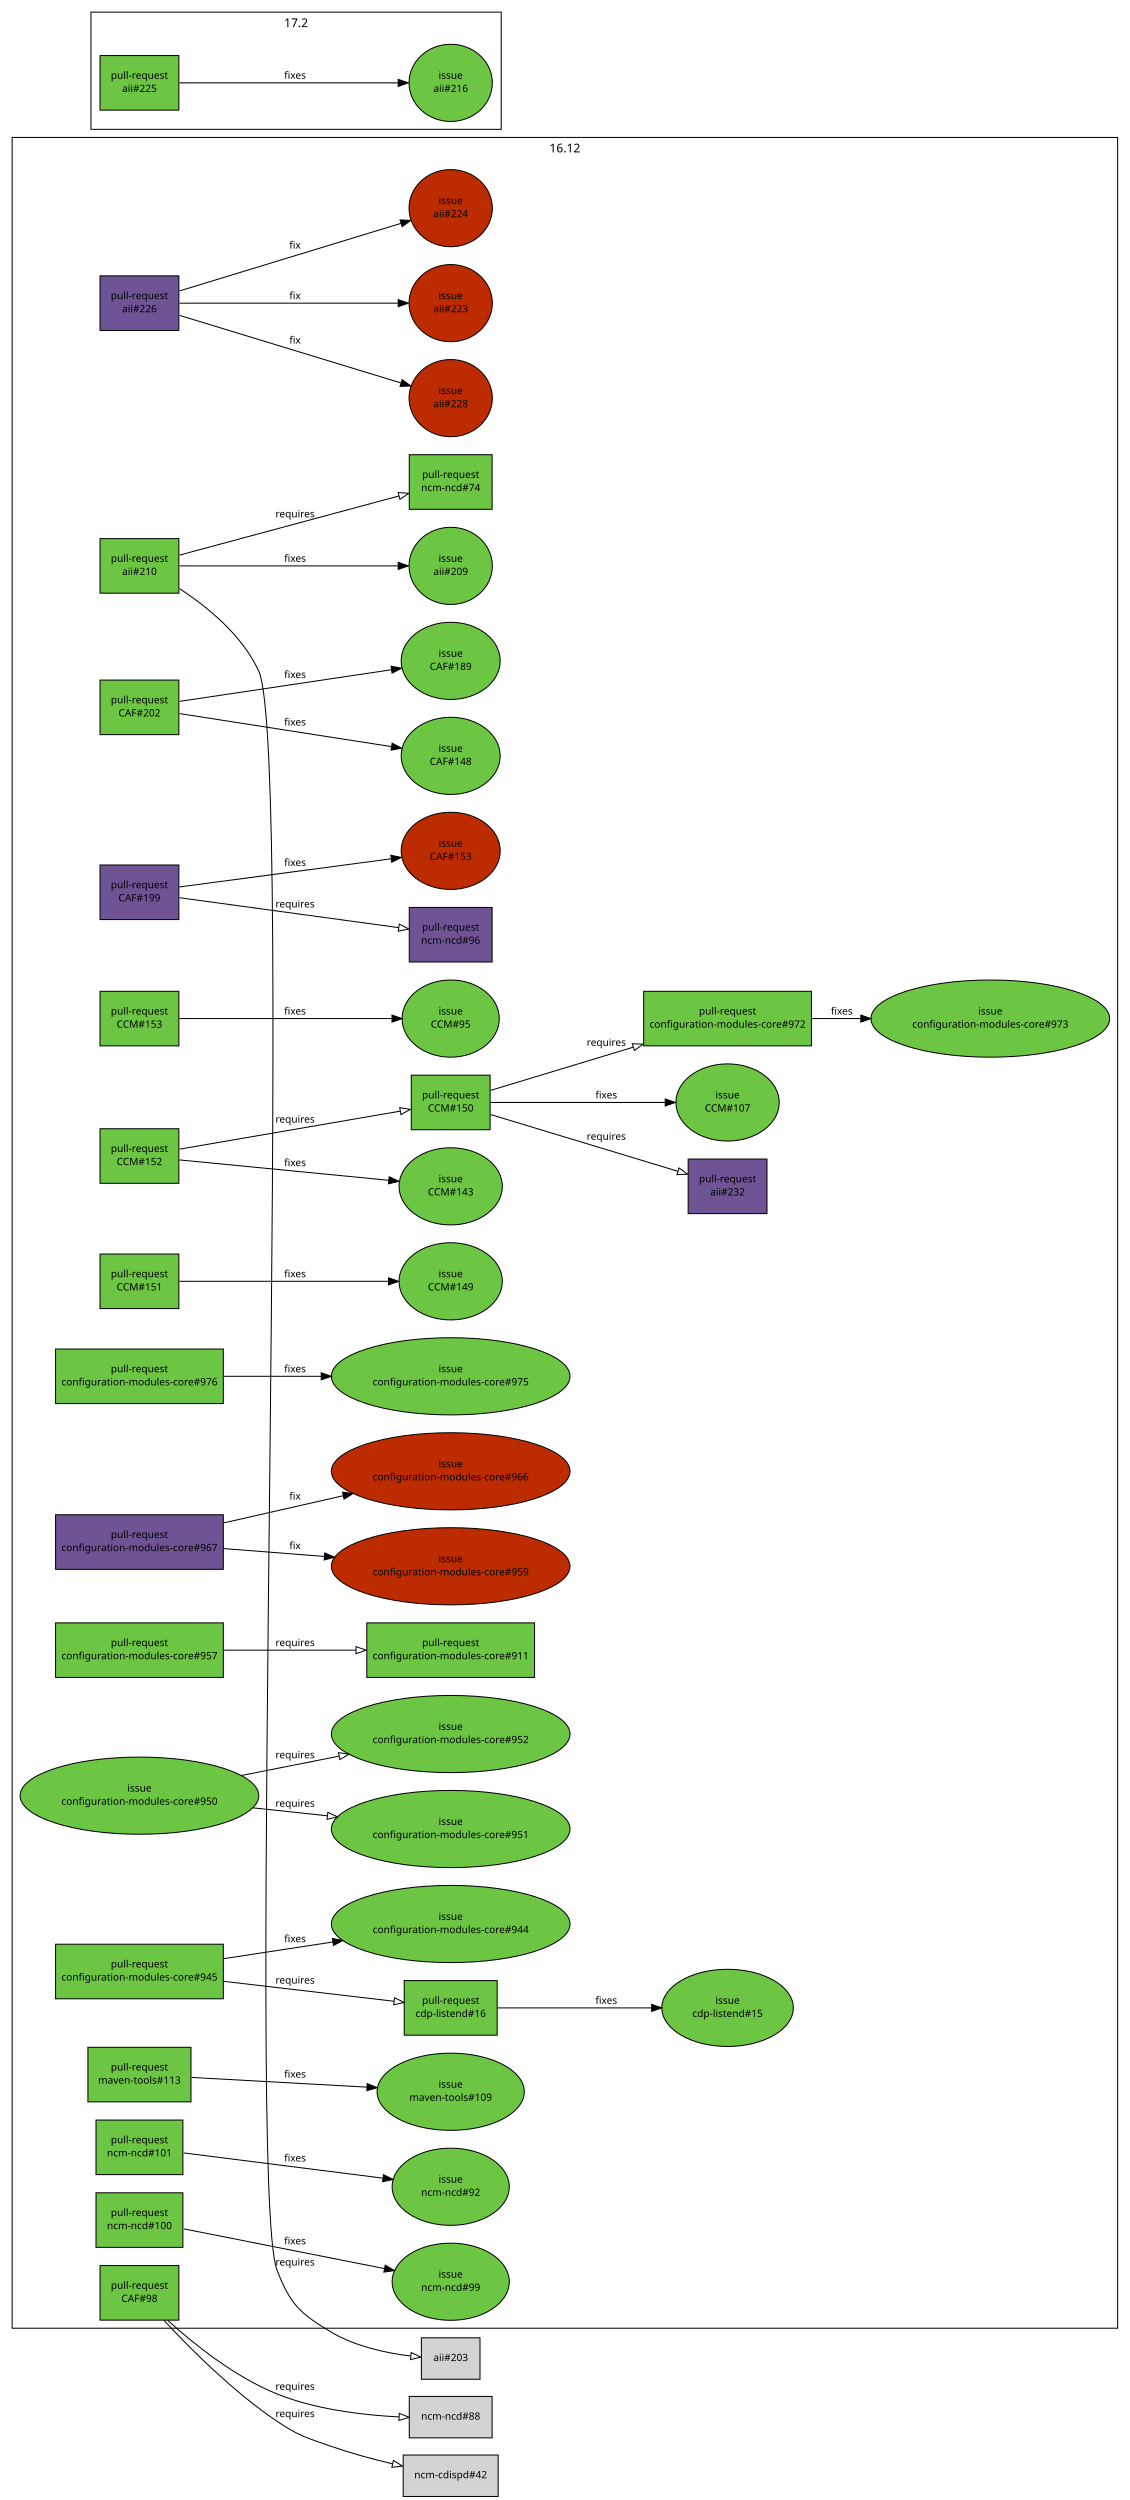
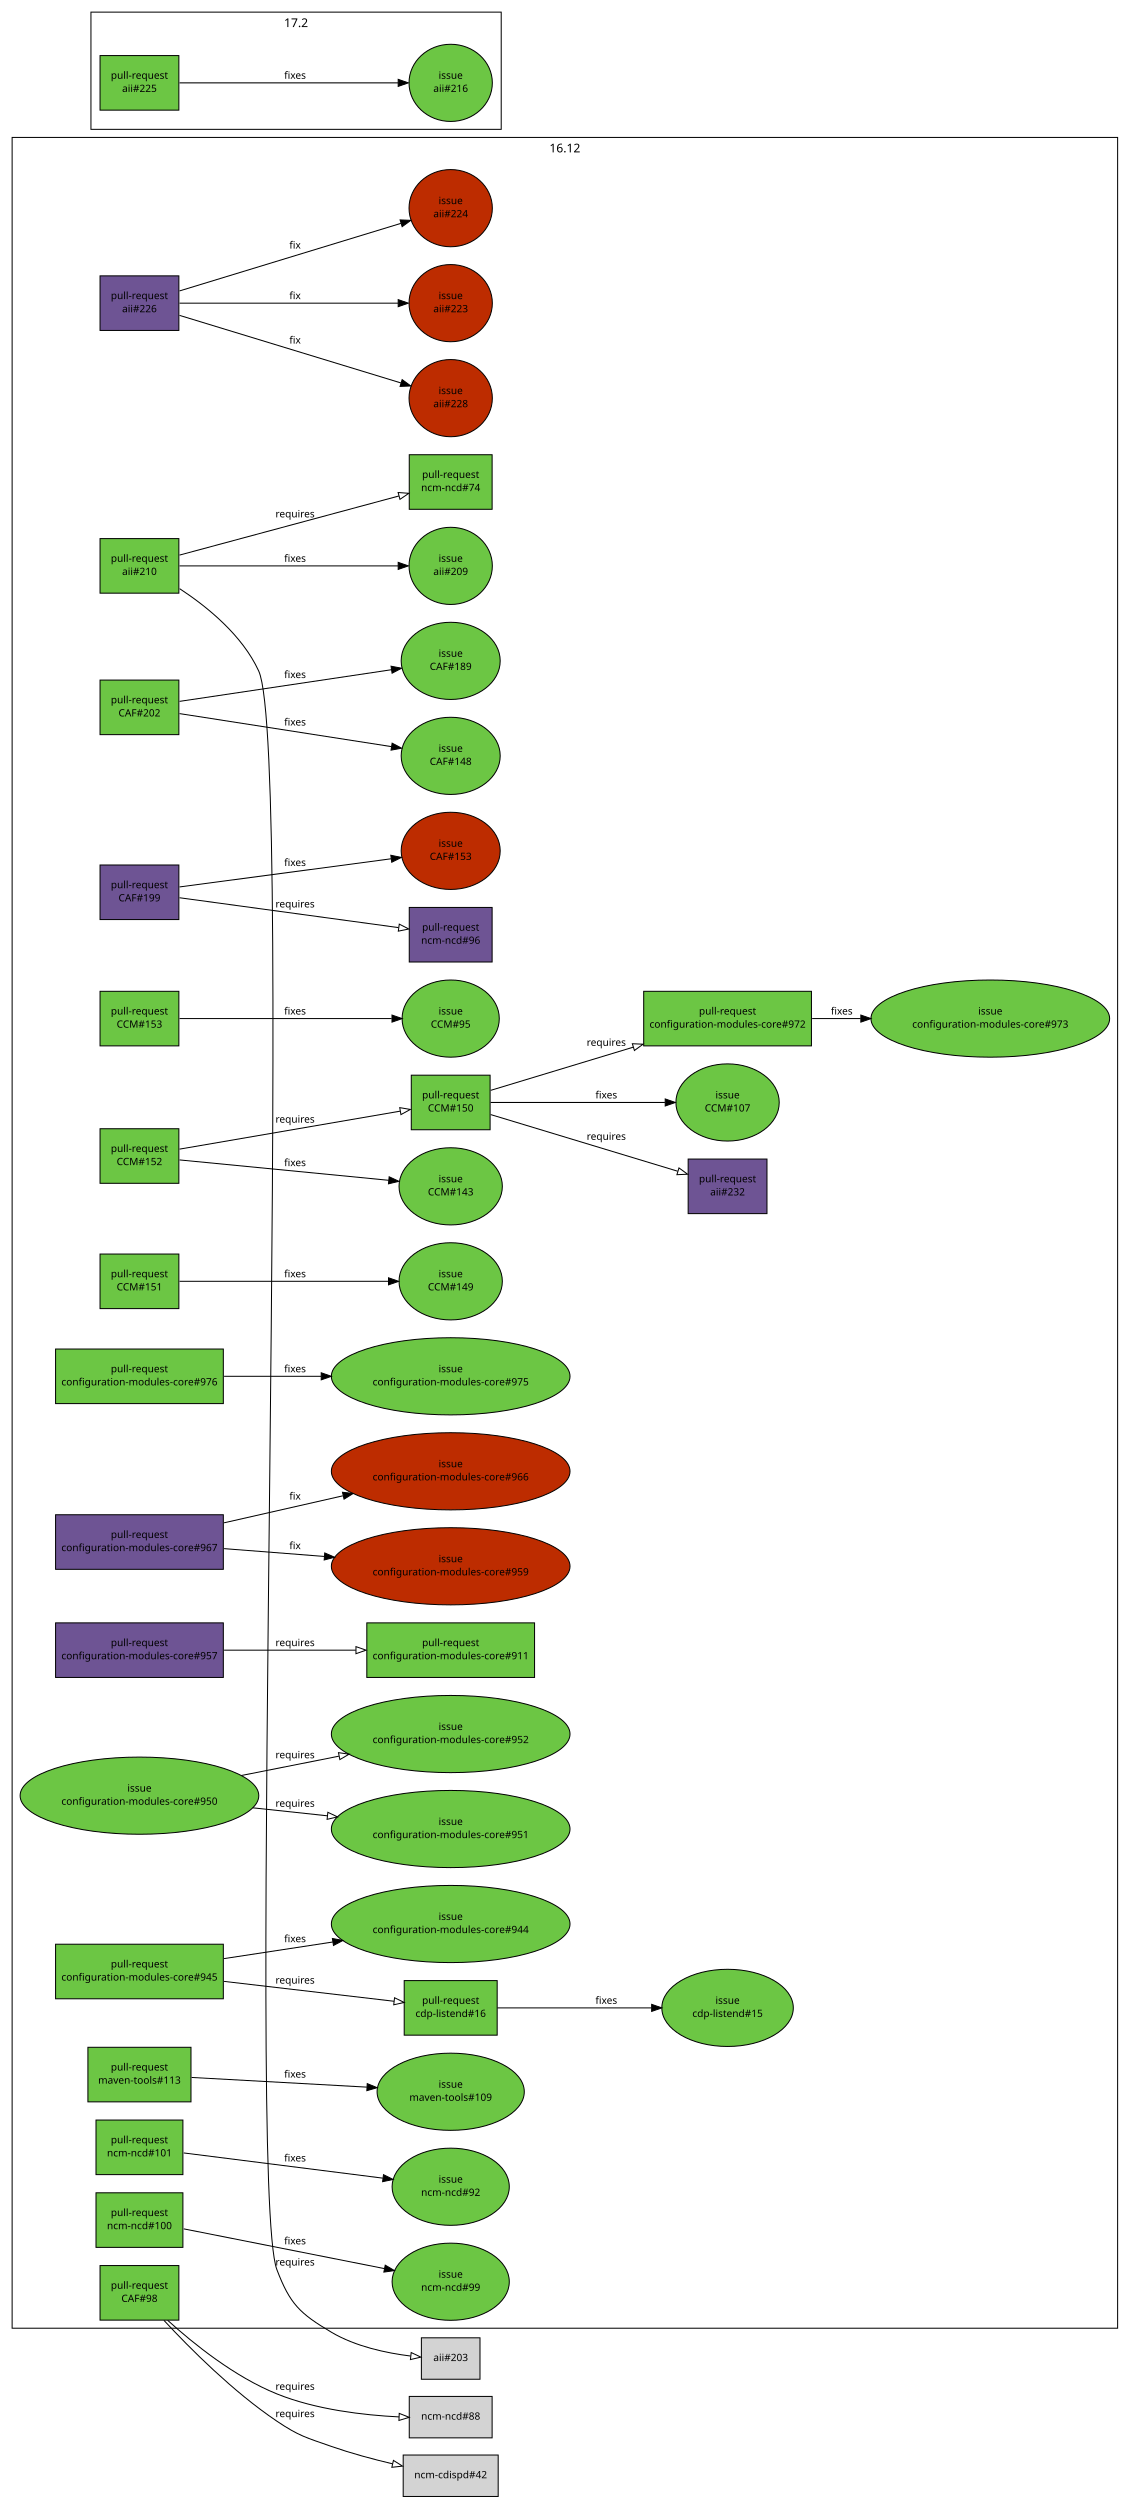
<svg xmlns="http://www.w3.org/2000/svg" xmlns:xlink="http://www.w3.org/1999/xlink" width="1118pt" height="2474pt" viewBox="0.00 0.00 1118.00 2474.00">
  <g id="graph1" class="graph" transform="scale(1 1) rotate(0) translate(4 2470)">
    <polygon fill="white" stroke="white" points="-4,5 -4,-2470 1115,-2470 1115,5 -4,5" />
    <g id="graph2" class="cluster">
      <polygon fill="none" stroke="black" points="86,-2342 86,-2458 492,-2458 492,-2342 86,-2342" />
      <text text-anchor="middle" x="289" y="-2443.2" font-family="Sans" font-size="12.00">17.2</text>
    </g>
    <g id="graph3" class="cluster">
      <polygon fill="none" stroke="black" points="8,-166 8,-2334 1102,-2334 1102,-166 8,-166" />
      <text text-anchor="middle" x="555" y="-2319.2" font-family="Sans" font-size="12.00">16.12</text>
    </g>
    <g id="node1" class="node">
      <a xlink:href="https://github.com/quattor/aii/pull/226" xlink:title="aii-opennebula: Include ONE labels support" target="_parent">
        <polygon fill="#6e5494" stroke="black" points="173,-2197 95,-2197 95,-2143 173,-2143 173,-2197" />
        <text text-anchor="middle" x="134" y="-2174" font-family="Sans" font-size="10.00">pull-request</text>
        <text text-anchor="middle" x="134" y="-2161" font-family="Sans" font-size="10.00">aii#226</text>
      </a>
    </g>
    <g id="node3" class="node">
      <a xlink:href="https://github.com/quattor/aii/issues/223" xlink:title="aii opennebula handle missing template" target="_parent">
        <ellipse fill="#bd2c00" stroke="black" cx="442" cy="-2170" rx="41.217" ry="38.184" />
        <text text-anchor="middle" x="442" y="-2174" font-family="Sans" font-size="10.00">issue</text>
        <text text-anchor="middle" x="442" y="-2161" font-family="Sans" font-size="10.00">aii#223</text>
      </a>
    </g>
    <g id="edge2" class="edge">
      <path fill="none" stroke="black" d="M173.635,-2170C228.773,-2170 328.72,-2170 389.851,-2170" />
      <polygon fill="black" stroke="black" points="390.055,-2173.5 400.055,-2170 390.055,-2166.5 390.055,-2173.5" />
      <text text-anchor="middle" x="288" y="-2174" font-family="Sans" font-size="10.00">fix</text>
    </g>
    <g id="node5" class="node">
      <a xlink:href="https://github.com/quattor/aii/issues/224" xlink:title="aii-opennebula: Include labels feature" target="_parent">
        <ellipse fill="#bd2c00" stroke="black" cx="442" cy="-2264" rx="41.217" ry="38.184" />
        <text text-anchor="middle" x="442" y="-2268" font-family="Sans" font-size="10.00">issue</text>
        <text text-anchor="middle" x="442" y="-2255" font-family="Sans" font-size="10.00">aii#224</text>
      </a>
    </g>
    <g id="edge4" class="edge">
      <path fill="none" stroke="black" d="M173.635,-2182.1C229.656,-2199.19 331.935,-2230.41 392.759,-2248.97" />
      <polygon fill="black" stroke="black" points="391.931,-2252.38 402.517,-2251.95 393.974,-2245.68 391.931,-2252.38" />
      <text text-anchor="middle" x="288" y="-2224" font-family="Sans" font-size="10.00">fix</text>
    </g>
    <g id="node7" class="node">
      <a xlink:href="https://github.com/quattor/aii/issues/228" xlink:title="aii-opennebula: Include random passwords for SPICE/VNC connections" target="_parent">
        <ellipse fill="#bd2c00" stroke="black" cx="442" cy="-2076" rx="41.217" ry="38.184" />
        <text text-anchor="middle" x="442" y="-2080" font-family="Sans" font-size="10.00">issue</text>
        <text text-anchor="middle" x="442" y="-2067" font-family="Sans" font-size="10.00">aii#228</text>
      </a>
    </g>
    <g id="edge6" class="edge">
      <path fill="none" stroke="black" d="M173.635,-2157.9C229.656,-2140.81 331.935,-2109.59 392.759,-2091.03" />
      <polygon fill="black" stroke="black" points="393.974,-2094.32 402.517,-2088.05 391.931,-2087.62 393.974,-2094.32" />
      <text text-anchor="middle" x="288" y="-2130" font-family="Sans" font-size="10.00">fix</text>
    </g>
    <g id="node8" class="node">
      <a xlink:href="https://github.com/quattor/aii/pull/225" xlink:title="[WIP] Add UEFI support through Grub-based PXE loader" target="_parent">
        <polygon fill="#6cc644" stroke="black" points="173,-2415 95,-2415 95,-2361 173,-2361 173,-2415" />
        <text text-anchor="middle" x="134" y="-2392" font-family="Sans" font-size="10.00">pull-request</text>
        <text text-anchor="middle" x="134" y="-2379" font-family="Sans" font-size="10.00">aii#225</text>
      </a>
    </g>
    <g id="node10" class="node">
      <a xlink:href="https://github.com/quattor/aii/issues/216" xlink:title="aii-pxelinux: add support for Grub-based UEFI PXE boot loader" target="_parent">
        <ellipse fill="#6cc644" stroke="black" cx="442" cy="-2388" rx="41.217" ry="38.184" />
        <text text-anchor="middle" x="442" y="-2392" font-family="Sans" font-size="10.00">issue</text>
        <text text-anchor="middle" x="442" y="-2379" font-family="Sans" font-size="10.00">aii#216</text>
      </a>
    </g>
    <g id="edge8" class="edge">
      <path fill="none" stroke="black" d="M173.635,-2388C228.773,-2388 328.72,-2388 389.851,-2388" />
      <polygon fill="black" stroke="black" points="390.055,-2391.5 400.055,-2388 390.055,-2384.5 390.055,-2391.5" />
      <text text-anchor="middle" x="288" y="-2392" font-family="Sans" font-size="10.00">fixes</text>
    </g>
    <g id="node11" class="node">
      <a xlink:href="https://github.com/quattor/aii/pull/210" xlink:title="Shellfe: support active config for plugins" target="_parent">
        <polygon fill="#6cc644" stroke="black" points="173,-1937 95,-1937 95,-1883 173,-1883 173,-1937" />
        <text text-anchor="middle" x="134" y="-1914" font-family="Sans" font-size="10.00">pull-request</text>
        <text text-anchor="middle" x="134" y="-1901" font-family="Sans" font-size="10.00">aii#210</text>
      </a>
    </g>
    <g id="node13" class="node">
      <a xlink:href="https://github.com/quattor/aii/issues/209" xlink:title="support ACTIVE_CONFIG" target="_parent">
        <ellipse fill="#6cc644" stroke="black" cx="442" cy="-1910" rx="41.217" ry="38.184" />
        <text text-anchor="middle" x="442" y="-1914" font-family="Sans" font-size="10.00">issue</text>
        <text text-anchor="middle" x="442" y="-1901" font-family="Sans" font-size="10.00">aii#209</text>
      </a>
    </g>
    <g id="edge10" class="edge">
      <path fill="none" stroke="black" d="M173.635,-1910C228.773,-1910 328.72,-1910 389.851,-1910" />
      <polygon fill="black" stroke="black" points="390.055,-1913.5 400.055,-1910 390.055,-1906.5 390.055,-1913.5" />
      <text text-anchor="middle" x="288" y="-1914" font-family="Sans" font-size="10.00">fixes</text>
    </g>
    <g id="node15" class="node">
      <a xlink:href="https://github.com/quattor/ncm-ncd/pull/74" xlink:title="Set the current active config as an attribute to the component" target="_parent">
        <polygon fill="#6cc644" stroke="black" points="483,-2020 401,-2020 401,-1966 483,-1966 483,-2020" />
        <text text-anchor="middle" x="442" y="-1997" font-family="Sans" font-size="10.00">pull-request</text>
        <text text-anchor="middle" x="442" y="-1984" font-family="Sans" font-size="10.00">ncm-ncd#74</text>
      </a>
    </g>
    <g id="edge12" class="edge">
      <path fill="none" stroke="black" d="M173.635,-1920.68C229.041,-1935.61 329.692,-1962.74 390.739,-1979.19" />
      <polygon fill="none" stroke="black" points="389.985,-1982.61 400.552,-1981.83 391.807,-1975.85 389.985,-1982.61" />
      <text text-anchor="middle" x="288" y="-1958" font-family="Sans" font-size="10.00">requires</text>
    </g>
    <g id="node17" class="node">
      <polygon fill="lightgrey" stroke="black" points="471,-156.5 413,-156.5 413,-115.5 471,-115.5 471,-156.5" />
      <text text-anchor="middle" x="442" y="-133.5" font-family="Sans" font-size="10.00">aii#203</text>
    </g>
    <g id="edge14" class="edge">
      <path fill="none" stroke="black" d="M173.745,-1887.47C201.301,-1869.39 235.84,-1841.25 252,-1806 288.631,-1726.1 238.712,-306.137 270,-224 283.008,-189.852 292.575,-180.648 324,-162 347.729,-147.919 378.226,-141.444 402.271,-138.476" />
      <polygon fill="none" stroke="black" points="402.912,-141.927 412.479,-137.376 402.162,-134.967 402.912,-141.927" />
      <text text-anchor="middle" x="288" y="-228" font-family="Sans" font-size="10.00">requires</text>
    </g>
    <g id="node18" class="node">
      <a xlink:href="https://github.com/quattor/CAF/pull/202" xlink:title="FileWriter: use atomic write" target="_parent">
        <polygon fill="#6cc644" stroke="black" points="173,-1797 95,-1797 95,-1743 173,-1743 173,-1797" />
        <text text-anchor="middle" x="134" y="-1774" font-family="Sans" font-size="10.00">pull-request</text>
        <text text-anchor="middle" x="134" y="-1761" font-family="Sans" font-size="10.00">CAF#202</text>
      </a>
    </g>
    <g id="node20" class="node">
      <a xlink:href="https://github.com/quattor/CAF/issues/148" xlink:title="CAF::FileWriter updates files in-place" target="_parent">
        <ellipse fill="#6cc644" stroke="black" cx="442" cy="-1722" rx="48.998" ry="38.184" />
        <text text-anchor="middle" x="442" y="-1726" font-family="Sans" font-size="10.00">issue</text>
        <text text-anchor="middle" x="442" y="-1713" font-family="Sans" font-size="10.00">CAF#148</text>
      </a>
    </g>
    <g id="edge16" class="edge">
      <path fill="none" stroke="black" d="M173.635,-1763.82C226.886,-1755.52 321.932,-1740.71 383.442,-1731.13" />
      <polygon fill="black" stroke="black" points="384.049,-1734.57 393.39,-1729.58 382.971,-1727.66 384.049,-1734.57" />
      <text text-anchor="middle" x="288" y="-1752" font-family="Sans" font-size="10.00">fixes</text>
    </g>
    <g id="node22" class="node">
      <a xlink:href="https://github.com/quattor/CAF/issues/189" xlink:title="FileWriter: add diff to history" target="_parent">
        <ellipse fill="#6cc644" stroke="black" cx="442" cy="-1816" rx="48.998" ry="38.184" />
        <text text-anchor="middle" x="442" y="-1820" font-family="Sans" font-size="10.00">issue</text>
        <text text-anchor="middle" x="442" y="-1807" font-family="Sans" font-size="10.00">CAF#189</text>
      </a>
    </g>
    <g id="edge18" class="edge">
      <path fill="none" stroke="black" d="M173.635,-1775.92C226.886,-1783.87 321.932,-1798.07 383.442,-1807.25" />
      <polygon fill="black" stroke="black" points="382.983,-1810.72 393.39,-1808.74 384.017,-1803.8 382.983,-1810.72" />
      <text text-anchor="middle" x="288" y="-1799" font-family="Sans" font-size="10.00">fixes</text>
    </g>
    <g id="node23" class="node">
      <a xlink:href="https://github.com/quattor/CAF/pull/199" xlink:title="Remove add_files to track files" target="_parent">
        <polygon fill="#6e5494" stroke="black" points="173,-1614 95,-1614 95,-1560 173,-1560 173,-1614" />
        <text text-anchor="middle" x="134" y="-1591" font-family="Sans" font-size="10.00">pull-request</text>
        <text text-anchor="middle" x="134" y="-1578" font-family="Sans" font-size="10.00">CAF#199</text>
      </a>
    </g>
    <g id="node25" class="node">
      <a xlink:href="https://github.com/quattor/ncm-ncd/pull/96" xlink:title="Remove support for add_files / get_files and FILES attribute" target="_parent">
        <polygon fill="#6e5494" stroke="black" points="483,-1572 401,-1572 401,-1518 483,-1518 483,-1572" />
        <text text-anchor="middle" x="442" y="-1549" font-family="Sans" font-size="10.00">pull-request</text>
        <text text-anchor="middle" x="442" y="-1536" font-family="Sans" font-size="10.00">ncm-ncd#96</text>
      </a>
    </g>
    <g id="edge20" class="edge">
      <path fill="none" stroke="black" d="M173.635,-1581.6C228.926,-1574.06 329.277,-1560.37 390.361,-1552.04" />
      <polygon fill="none" stroke="black" points="391.116,-1555.47 400.552,-1550.65 390.171,-1548.54 391.116,-1555.47" />
      <text text-anchor="middle" x="288" y="-1572" font-family="Sans" font-size="10.00">requires</text>
    </g>
    <g id="node27" class="node">
      <a xlink:href="https://github.com/quattor/CAF/issues/153" xlink:title="remove add_files" target="_parent">
        <ellipse fill="#bd2c00" stroke="black" cx="442" cy="-1628" rx="48.998" ry="38.184" />
        <text text-anchor="middle" x="442" y="-1632" font-family="Sans" font-size="10.00">issue</text>
        <text text-anchor="middle" x="442" y="-1619" font-family="Sans" font-size="10.00">CAF#153</text>
      </a>
    </g>
    <g id="edge22" class="edge">
      <path fill="none" stroke="black" d="M173.635,-1592.28C226.809,-1599.35 321.658,-1611.98 383.175,-1620.17" />
      <polygon fill="black" stroke="black" points="382.752,-1623.64 393.127,-1621.49 383.676,-1616.71 382.752,-1623.64" />
      <text text-anchor="middle" x="288" y="-1613" font-family="Sans" font-size="10.00">fixes</text>
    </g>
    <g id="node28" class="node">
      <a xlink:href="https://github.com/quattor/CAF/pull/98" xlink:title="FileWriter: disable chatty LC::Check by default unless NoAction" target="_parent">
        <polygon fill="#6cc644" stroke="black" points="173,-228 95,-228 95,-174 173,-174 173,-228" />
        <text text-anchor="middle" x="134" y="-205" font-family="Sans" font-size="10.00">pull-request</text>
        <text text-anchor="middle" x="134" y="-192" font-family="Sans" font-size="10.00">CAF#98</text>
      </a>
    </g>
    <g id="node30" class="node">
      <polygon fill="lightgrey" stroke="black" points="483,-98.5 401,-98.5 401,-57.5 483,-57.5 483,-98.5" />
      <text text-anchor="middle" x="442" y="-75.5" font-family="Sans" font-size="10.00">ncm-ncd#88</text>
    </g>
    <g id="edge24" class="edge">
      <path fill="none" stroke="black" d="M161.884,-173.839C187.696,-150.431 228.281,-117.831 270,-101 308.652,-85.406 355.759,-79.949 390.895,-78.227" />
      <polygon fill="none" stroke="black" points="391.08,-81.723 400.93,-77.82 390.797,-74.729 391.08,-81.723" />
      <text text-anchor="middle" x="288" y="-105" font-family="Sans" font-size="10.00">requires</text>
    </g>
    <g id="node32" class="node">
      <polygon fill="lightgrey" stroke="black" points="489,-40.5 395,-40.5 395,0.5 489,0.5 489,-40.5" />
      <text text-anchor="middle" x="442" y="-17.5" font-family="Sans" font-size="10.00">ncm-cdispd#42</text>
    </g>
    <g id="edge26" class="edge">
      <path fill="none" stroke="black" d="M158.22,-173.768C183.919,-146.05 226.717,-103.13 270,-74 291.941,-59.233 299.043,-57.752 324,-49 343.325,-42.223 364.963,-36.415 384.379,-31.817" />
      <polygon fill="none" stroke="black" points="385.351,-35.185 394.306,-29.523 383.775,-28.364 385.351,-35.185" />
      <text text-anchor="middle" x="288" y="-78" font-family="Sans" font-size="10.00">requires</text>
    </g>
    <g id="node33" class="node">
      <a xlink:href="https://github.com/quattor/CCM/pull/153" xlink:title="TextRender: cast_double and cast_long fail on non-numeric argument" target="_parent">
        <polygon fill="#6cc644" stroke="black" points="173,-1489 95,-1489 95,-1435 173,-1435 173,-1489" />
        <text text-anchor="middle" x="134" y="-1466" font-family="Sans" font-size="10.00">pull-request</text>
        <text text-anchor="middle" x="134" y="-1453" font-family="Sans" font-size="10.00">CCM#153</text>
      </a>
    </g>
    <g id="node35" class="node">
      <a xlink:href="https://github.com/quattor/CCM/issues/95" xlink:title="TextRender: cast_double and friends do not fail on impossible conversion" target="_parent">
        <ellipse fill="#6cc644" stroke="black" cx="442" cy="-1462" rx="48.083" ry="38.184" />
        <text text-anchor="middle" x="442" y="-1466" font-family="Sans" font-size="10.00">issue</text>
        <text text-anchor="middle" x="442" y="-1453" font-family="Sans" font-size="10.00">CCM#95</text>
      </a>
    </g>
    <g id="edge28" class="edge">
      <path fill="none" stroke="black" d="M173.635,-1462C226.93,-1462 322.089,-1462 383.594,-1462" />
      <polygon fill="black" stroke="black" points="383.916,-1465.5 393.916,-1462 383.916,-1458.5 383.916,-1465.5" />
      <text text-anchor="middle" x="288" y="-1466" font-family="Sans" font-size="10.00">fixes</text>
    </g>
    <g id="node36" class="node">
      <a xlink:href="https://github.com/quattor/CCM/pull/152" xlink:title="Remove unused syncfile" target="_parent">
        <polygon fill="#6cc644" stroke="black" points="173,-1353 95,-1353 95,-1299 173,-1299 173,-1353" />
        <text text-anchor="middle" x="134" y="-1330" font-family="Sans" font-size="10.00">pull-request</text>
        <text text-anchor="middle" x="134" y="-1317" font-family="Sans" font-size="10.00">CCM#152</text>
      </a>
    </g>
    <g id="node38" class="node">
      <a xlink:href="https://github.com/quattor/CCM/issues/143" xlink:title="Remove SyncFile" target="_parent">
        <ellipse fill="#6cc644" stroke="black" cx="442" cy="-1296" rx="51.118" ry="38.184" />
        <text text-anchor="middle" x="442" y="-1300" font-family="Sans" font-size="10.00">issue</text>
        <text text-anchor="middle" x="442" y="-1287" font-family="Sans" font-size="10.00">CCM#143</text>
      </a>
    </g>
    <g id="edge30" class="edge">
      <path fill="none" stroke="black" d="M173.635,-1322.14C226.117,-1317.03 319.194,-1307.96 380.755,-1301.97" />
      <polygon fill="black" stroke="black" points="381.117,-1305.45 390.731,-1300.99 380.439,-1298.48 381.117,-1305.45" />
      <text text-anchor="middle" x="288" y="-1316" font-family="Sans" font-size="10.00">fixes</text>
    </g>
    <g id="node40" class="node">
      <a xlink:href="https://github.com/quattor/CCM/pull/150" xlink:title="Remove Property class" target="_parent">
        <polygon fill="#6cc644" stroke="black" points="481,-1406 403,-1406 403,-1352 481,-1352 481,-1406" />
        <text text-anchor="middle" x="442" y="-1383" font-family="Sans" font-size="10.00">pull-request</text>
        <text text-anchor="middle" x="442" y="-1370" font-family="Sans" font-size="10.00">CCM#150</text>
      </a>
    </g>
    <g id="edge32" class="edge">
      <path fill="none" stroke="black" d="M173.635,-1332.82C229.387,-1342.41 330.953,-1359.89 391.88,-1370.38" />
      <polygon fill="none" stroke="black" points="391.58,-1373.88 402.029,-1372.12 392.768,-1366.98 391.58,-1373.88" />
      <text text-anchor="middle" x="288" y="-1359" font-family="Sans" font-size="10.00">requires</text>
    </g>
    <g id="node45" class="node">
      <a xlink:href="https://github.com/quattor/CCM/issues/107" xlink:title="remove CCM::Property class" target="_parent">
        <ellipse fill="#6cc644" stroke="black" cx="716" cy="-1379" rx="51.118" ry="38.184" />
        <text text-anchor="middle" x="716" y="-1383" font-family="Sans" font-size="10.00">issue</text>
        <text text-anchor="middle" x="716" y="-1370" font-family="Sans" font-size="10.00">CCM#107</text>
      </a>
    </g>
    <g id="edge36" class="edge">
      <path fill="none" stroke="black" d="M481.549,-1379C526.704,-1379 601.144,-1379 654.023,-1379" />
      <polygon fill="black" stroke="black" points="654.296,-1382.5 664.296,-1379 654.296,-1375.5 654.296,-1382.5" />
      <text text-anchor="middle" x="596" y="-1383" font-family="Sans" font-size="10.00">fixes</text>
    </g>
    <g id="node47" class="node">
      <a xlink:href="https://github.com/quattor/configuration-modules-core/pull/972" xlink:title="Round of cleanup to prepare for removal of CCM::Property module" target="_parent">
        <polygon fill="#6cc644" stroke="black" points="799,-1489 633,-1489 633,-1435 799,-1435 799,-1489" />
        <text text-anchor="middle" x="716" y="-1466" font-family="Sans" font-size="10.00">pull-request</text>
        <text text-anchor="middle" x="716" y="-1453" font-family="Sans" font-size="10.00">configuration-modules-core#972</text>
      </a>
    </g>
    <g id="edge38" class="edge">
      <path fill="none" stroke="black" d="M481.549,-1390.98C518.291,-1402.11 574.422,-1419.11 622.55,-1433.69" />
      <polygon fill="none" stroke="black" points="621.789,-1437.12 632.374,-1436.67 623.818,-1430.42 621.789,-1437.12" />
      <text text-anchor="middle" x="596" y="-1435" font-family="Sans" font-size="10.00">requires</text>
    </g>
    <g id="node49" class="node">
      <a xlink:href="https://github.com/quattor/aii/pull/232" xlink:title="Round of cleanup to prepare for removal of CCM::Property module" target="_parent">
        <polygon fill="#6e5494" stroke="black" points="755,-1323 677,-1323 677,-1269 755,-1269 755,-1323" />
        <text text-anchor="middle" x="716" y="-1300" font-family="Sans" font-size="10.00">pull-request</text>
        <text text-anchor="middle" x="716" y="-1287" font-family="Sans" font-size="10.00">aii#232</text>
      </a>
    </g>
    <g id="edge40" class="edge">
      <path fill="none" stroke="black" d="M481.549,-1367.02C530.418,-1352.22 613.587,-1327.02 666.605,-1310.96" />
      <polygon fill="none" stroke="black" points="667.907,-1314.23 676.463,-1307.98 665.877,-1307.53 667.907,-1314.23" />
      <text text-anchor="middle" x="596" y="-1342" font-family="Sans" font-size="10.00">requires</text>
    </g>
    <g id="node41" class="node">
      <a xlink:href="https://github.com/quattor/CCM/pull/151" xlink:title="Path: add /software/components/download/files/ to safe unescape paths" target="_parent">
        <polygon fill="#6cc644" stroke="black" points="173,-1229 95,-1229 95,-1175 173,-1175 173,-1229" />
        <text text-anchor="middle" x="134" y="-1206" font-family="Sans" font-size="10.00">pull-request</text>
        <text text-anchor="middle" x="134" y="-1193" font-family="Sans" font-size="10.00">CCM#151</text>
      </a>
    </g>
    <g id="node43" class="node">
      <a xlink:href="https://github.com/quattor/CCM/issues/149" xlink:title="Add ncm-download files to safe unescape paths" target="_parent">
        <ellipse fill="#6cc644" stroke="black" cx="442" cy="-1202" rx="51.118" ry="38.184" />
        <text text-anchor="middle" x="442" y="-1206" font-family="Sans" font-size="10.00">issue</text>
        <text text-anchor="middle" x="442" y="-1193" font-family="Sans" font-size="10.00">CCM#149</text>
      </a>
    </g>
    <g id="edge34" class="edge">
      <path fill="none" stroke="black" d="M173.635,-1202C225.932,-1202 318.538,-1202 380.103,-1202" />
      <polygon fill="black" stroke="black" points="380.462,-1205.5 390.462,-1202 380.462,-1198.5 380.462,-1205.5" />
      <text text-anchor="middle" x="288" y="-1206" font-family="Sans" font-size="10.00">fixes</text>
    </g>
    <g id="node57" class="node">
      <a xlink:href="https://github.com/quattor/configuration-modules-core/issues/973" xlink:title="ncm-interactivelimits: bugs in comment and missing trailing newline" target="_parent">
        <ellipse fill="#6cc644" stroke="black" cx="976" cy="-1462" rx="118.087" ry="38.184" />
        <text text-anchor="middle" x="976" y="-1466" font-family="Sans" font-size="10.00">issue</text>
        <text text-anchor="middle" x="976" y="-1453" font-family="Sans" font-size="10.00">configuration-modules-core#973</text>
      </a>
    </g>
    <g id="edge46" class="edge">
      <path fill="none" stroke="black" d="M799.697,-1462C815.064,-1462 831.423,-1462 847.747,-1462" />
      <polygon fill="black" stroke="black" points="847.896,-1465.5 857.896,-1462 847.896,-1458.5 847.896,-1465.5" />
      <text text-anchor="middle" x="829" y="-1466" font-family="Sans" font-size="10.00">fixes</text>
    </g>
    <g id="node50" class="node">
      <a xlink:href="https://github.com/quattor/cdp-listend/pull/16" xlink:title="Add hostname configuration option to choose the hostname/IP to listen on" target="_parent">
        <polygon fill="#6cc644" stroke="black" points="488,-510 396,-510 396,-456 488,-456 488,-510" />
        <text text-anchor="middle" x="442" y="-487" font-family="Sans" font-size="10.00">pull-request</text>
        <text text-anchor="middle" x="442" y="-474" font-family="Sans" font-size="10.00">cdp-listend#16</text>
      </a>
    </g>
    <g id="node52" class="node">
      <a xlink:href="https://github.com/quattor/cdp-listend/issues/15" xlink:title="Issue with binding on a specific IP" target="_parent">
        <ellipse fill="#6cc644" stroke="black" cx="716" cy="-483" rx="65.054" ry="38.184" />
        <text text-anchor="middle" x="716" y="-487" font-family="Sans" font-size="10.00">issue</text>
        <text text-anchor="middle" x="716" y="-474" font-family="Sans" font-size="10.00">cdp-listend#15</text>
      </a>
    </g>
    <g id="edge42" class="edge">
      <path fill="none" stroke="black" d="M488.171,-483C529.819,-483 591.85,-483 640.674,-483" />
      <polygon fill="black" stroke="black" points="640.88,-486.5 650.88,-483 640.88,-479.5 640.88,-486.5" />
      <text text-anchor="middle" x="596" y="-487" font-family="Sans" font-size="10.00">fixes</text>
    </g>
    <g id="node53" class="node">
      <a xlink:href="https://github.com/quattor/configuration-modules-core/pull/976" xlink:title="ncm-download: download to temporary file." target="_parent">
        <polygon fill="#6cc644" stroke="black" points="217,-1135 51,-1135 51,-1081 217,-1081 217,-1135" />
        <text text-anchor="middle" x="134" y="-1112" font-family="Sans" font-size="10.00">pull-request</text>
        <text text-anchor="middle" x="134" y="-1099" font-family="Sans" font-size="10.00">configuration-modules-core#976</text>
      </a>
    </g>
    <g id="node55" class="node">
      <a xlink:href="https://github.com/quattor/configuration-modules-core/issues/975" xlink:title="ncm-download: can leave partial files" target="_parent">
        <ellipse fill="#6cc644" stroke="black" cx="442" cy="-1108" rx="118.087" ry="38.184" />
        <text text-anchor="middle" x="442" y="-1112" font-family="Sans" font-size="10.00">issue</text>
        <text text-anchor="middle" x="442" y="-1099" font-family="Sans" font-size="10.00">configuration-modules-core#975</text>
      </a>
    </g>
    <g id="edge44" class="edge">
      <path fill="none" stroke="black" d="M217.756,-1108C247.379,-1108 281.415,-1108 313.873,-1108" />
      <polygon fill="black" stroke="black" points="313.889,-1111.5 323.889,-1108 313.889,-1104.5 313.889,-1111.5" />
      <text text-anchor="middle" x="288" y="-1112" font-family="Sans" font-size="10.00">fixes</text>
    </g>
    <g id="node58" class="node">
      <a xlink:href="https://github.com/quattor/configuration-modules-core/pull/967" xlink:title="ncm-opennebula: Include OpenNebula labels support" target="_parent">
        <polygon fill="#6e5494" stroke="black" points="217,-971 51,-971 51,-917 217,-917 217,-971" />
        <text text-anchor="middle" x="134" y="-948" font-family="Sans" font-size="10.00">pull-request</text>
        <text text-anchor="middle" x="134" y="-935" font-family="Sans" font-size="10.00">configuration-modules-core#967</text>
      </a>
    </g>
    <g id="node60" class="node">
      <a xlink:href="https://github.com/quattor/configuration-modules-core/issues/959" xlink:title="ncm-opennebula: Include Labels support" target="_parent">
        <ellipse fill="#bd2c00" stroke="black" cx="442" cy="-920" rx="118.087" ry="38.184" />
        <text text-anchor="middle" x="442" y="-924" font-family="Sans" font-size="10.00">issue</text>
        <text text-anchor="middle" x="442" y="-911" font-family="Sans" font-size="10.00">configuration-modules-core#959</text>
      </a>
    </g>
    <g id="edge48" class="edge">
      <path fill="none" stroke="black" d="M217.756,-937.474C248.267,-935.096 283.46,-932.354 316.787,-929.757" />
      <polygon fill="black" stroke="black" points="317.365,-933.222 327.063,-928.956 316.822,-926.244 317.365,-933.222" />
      <text text-anchor="middle" x="288" y="-937" font-family="Sans" font-size="10.00">fix</text>
    </g>
    <g id="node62" class="node">
      <a xlink:href="https://github.com/quattor/configuration-modules-core/issues/966" xlink:title="ncm-opennebula: src/test/perl/host.t fails with Net::OpenNebula 0.309.0" target="_parent">
        <ellipse fill="#bd2c00" stroke="black" cx="442" cy="-1014" rx="118.087" ry="38.184" />
        <text text-anchor="middle" x="442" y="-1018" font-family="Sans" font-size="10.00">issue</text>
        <text text-anchor="middle" x="442" y="-1005" font-family="Sans" font-size="10.00">configuration-modules-core#966</text>
      </a>
    </g>
    <g id="edge50" class="edge">
      <path fill="none" stroke="black" d="M217.756,-963.035C253.976,-971.267 296.794,-980.999 335.257,-989.74" />
      <polygon fill="black" stroke="black" points="334.929,-993.255 345.456,-992.058 336.48,-986.429 334.929,-993.255" />
      <text text-anchor="middle" x="288" y="-986" font-family="Sans" font-size="10.00">fix</text>
    </g>
    <g id="node63" class="node">
      <a xlink:href="https://github.com/quattor/configuration-modules-core/pull/957" xlink:title="ncm-gpfs: allow to run mmsdrfrestore after each configfetch" target="_parent">
-         <polygon fill="#6cc644" stroke="black" points="217,-864 51,-864 51,-810 217,-810 217,-864" />
+         <polygon fill="#6e5494" stroke="black" points="217,-864 51,-864 51,-810 217,-810 217,-864" />
        <text text-anchor="middle" x="134" y="-841" font-family="Sans" font-size="10.00">pull-request</text>
        <text text-anchor="middle" x="134" y="-828" font-family="Sans" font-size="10.00">configuration-modules-core#957</text>
      </a>
    </g>
    <g id="node65" class="node">
      <a xlink:href="https://github.com/quattor/configuration-modules-core/pull/911" xlink:title="ncm-gpfs: add ccr support" target="_parent">
        <polygon fill="#6cc644" stroke="black" points="525,-864 359,-864 359,-810 525,-810 525,-864" />
        <text text-anchor="middle" x="442" y="-841" font-family="Sans" font-size="10.00">pull-request</text>
        <text text-anchor="middle" x="442" y="-828" font-family="Sans" font-size="10.00">configuration-modules-core#911</text>
      </a>
    </g>
    <g id="edge52" class="edge">
      <path fill="none" stroke="black" d="M217.756,-837C258.074,-837 306.568,-837 348.13,-837" />
      <polygon fill="none" stroke="black" points="348.261,-840.5 358.261,-837 348.261,-833.5 348.261,-840.5" />
      <text text-anchor="middle" x="288" y="-841" font-family="Sans" font-size="10.00">requires</text>
    </g>
    <g id="node66" class="node">
      <a xlink:href="https://github.com/quattor/configuration-modules-core/issues/950" xlink:title="ncm-spma: Remove support for package groups from yum backends" target="_parent">
        <ellipse fill="#6cc644" stroke="black" cx="134" cy="-693" rx="118.087" ry="38.184" />
        <text text-anchor="middle" x="134" y="-697" font-family="Sans" font-size="10.00">issue</text>
        <text text-anchor="middle" x="134" y="-684" font-family="Sans" font-size="10.00">configuration-modules-core#950</text>
      </a>
    </g>
    <g id="node68" class="node">
      <a xlink:href="https://github.com/quattor/configuration-modules-core/issues/951" xlink:title="ncm-spma (yum): Remove support for package groups" target="_parent">
        <ellipse fill="#6cc644" stroke="black" cx="442" cy="-660" rx="118.087" ry="38.184" />
        <text text-anchor="middle" x="442" y="-664" font-family="Sans" font-size="10.00">issue</text>
        <text text-anchor="middle" x="442" y="-651" font-family="Sans" font-size="10.00">configuration-modules-core#951</text>
      </a>
    </g>
    <g id="edge54" class="edge">
      <path fill="none" stroke="black" d="M246.066,-680.993C270.103,-678.418 295.615,-675.684 320.006,-673.071" />
      <polygon fill="none" stroke="black" points="320.447,-676.544 330.017,-671.998 319.701,-669.584 320.447,-676.544" />
      <text text-anchor="middle" x="288" y="-682" font-family="Sans" font-size="10.00">requires</text>
    </g>
    <g id="node70" class="node">
      <a xlink:href="https://github.com/quattor/configuration-modules-core/issues/952" xlink:title="ncm-spma (yumng): Remove support for package groups" target="_parent">
        <ellipse fill="#6cc644" stroke="black" cx="442" cy="-754" rx="118.087" ry="38.184" />
        <text text-anchor="middle" x="442" y="-758" font-family="Sans" font-size="10.00">issue</text>
        <text text-anchor="middle" x="442" y="-745" font-family="Sans" font-size="10.00">configuration-modules-core#952</text>
      </a>
    </g>
    <g id="edge56" class="edge">
      <path fill="none" stroke="black" d="M234.851,-712.974C265.721,-719.088 299.839,-725.845 331.326,-732.081" />
      <polygon fill="none" stroke="black" points="330.96,-735.576 341.449,-734.086 332.32,-728.71 330.96,-735.576" />
      <text text-anchor="middle" x="288" y="-730" font-family="Sans" font-size="10.00">requires</text>
    </g>
    <g id="node71" class="node">
      <a xlink:href="https://github.com/quattor/configuration-modules-core/pull/945" xlink:title="ncm-cdp : Update ncm-cdp schema to support hostname" target="_parent">
        <polygon fill="#6cc644" stroke="black" points="217,-546 51,-546 51,-492 217,-492 217,-546" />
        <text text-anchor="middle" x="134" y="-523" font-family="Sans" font-size="10.00">pull-request</text>
        <text text-anchor="middle" x="134" y="-510" font-family="Sans" font-size="10.00">configuration-modules-core#945</text>
      </a>
    </g>
    <g id="edge60" class="edge">
      <path fill="none" stroke="black" d="M217.756,-509.21C271.194,-502.964 338.994,-495.04 385.981,-489.548" />
      <polygon fill="none" stroke="black" points="386.448,-493.017 395.974,-488.38 385.635,-486.064 386.448,-493.017" />
      <text text-anchor="middle" x="288" y="-507" font-family="Sans" font-size="10.00">requires</text>
    </g>
    <g id="node73" class="node">
      <a xlink:href="https://github.com/quattor/configuration-modules-core/issues/944" xlink:title="cdp: suport hostname config" target="_parent">
        <ellipse fill="#6cc644" stroke="black" cx="442" cy="-566" rx="118.087" ry="38.184" />
        <text text-anchor="middle" x="442" y="-570" font-family="Sans" font-size="10.00">issue</text>
        <text text-anchor="middle" x="442" y="-557" font-family="Sans" font-size="10.00">configuration-modules-core#944</text>
      </a>
    </g>
    <g id="edge58" class="edge">
      <path fill="none" stroke="black" d="M217.756,-531.781C250.891,-536.837 289.547,-542.736 325.34,-548.198" />
      <polygon fill="black" stroke="black" points="324.939,-551.677 335.353,-549.726 325.995,-544.757 324.939,-551.677" />
      <text text-anchor="middle" x="288" y="-548" font-family="Sans" font-size="10.00">fixes</text>
    </g>
    <g id="node75" class="node">
      <a xlink:href="https://github.com/quattor/maven-tools/pull/113" xlink:title="maven-tools: add component config.pan and schema.pan header templates" target="_parent">
        <polygon fill="#6cc644" stroke="black" points="185,-444 83,-444 83,-390 185,-390 185,-444" />
        <text text-anchor="middle" x="134" y="-421" font-family="Sans" font-size="10.00">pull-request</text>
        <text text-anchor="middle" x="134" y="-408" font-family="Sans" font-size="10.00">maven-tools#113</text>
      </a>
    </g>
    <g id="node77" class="node">
      <a xlink:href="https://github.com/quattor/maven-tools/issues/109" xlink:title="Add support for site specific component configuration to component configs" target="_parent">
        <ellipse fill="#6cc644" stroke="black" cx="442" cy="-400" rx="72.832" ry="38.184" />
        <text text-anchor="middle" x="442" y="-404" font-family="Sans" font-size="10.00">issue</text>
        <text text-anchor="middle" x="442" y="-391" font-family="Sans" font-size="10.00">maven-tools#109</text>
      </a>
    </g>
    <g id="edge62" class="edge">
      <path fill="none" stroke="black" d="M185.552,-414.155C232.869,-411.543 303.801,-407.628 359.08,-404.577" />
      <polygon fill="black" stroke="black" points="359.418,-408.063 369.21,-404.018 359.033,-401.074 359.418,-408.063" />
      <text text-anchor="middle" x="288" y="-414" font-family="Sans" font-size="10.00">fixes</text>
    </g>
    <g id="node78" class="node">
      <a xlink:href="https://github.com/quattor/ncm-ncd/pull/101" xlink:title="CLI: report the used CCM configuration CID and (optional) name" target="_parent">
        <polygon fill="#6cc644" stroke="black" points="177,-372 91,-372 91,-318 177,-318 177,-372" />
        <text text-anchor="middle" x="134" y="-349" font-family="Sans" font-size="10.00">pull-request</text>
        <text text-anchor="middle" x="134" y="-336" font-family="Sans" font-size="10.00">ncm-ncd#101</text>
      </a>
    </g>
    <g id="node80" class="node">
      <a xlink:href="https://github.com/quattor/ncm-ncd/issues/92" xlink:title="report configuration name during ncm-ncd start" target="_parent">
        <ellipse fill="#6cc644" stroke="black" cx="442" cy="-306" rx="57.983" ry="38.184" />
        <text text-anchor="middle" x="442" y="-310" font-family="Sans" font-size="10.00">issue</text>
        <text text-anchor="middle" x="442" y="-297" font-family="Sans" font-size="10.00">ncm-ncd#92</text>
      </a>
    </g>
    <g id="edge64" class="edge">
      <path fill="none" stroke="black" d="M177.802,-339.454C229.219,-332.943 315.052,-322.075 374.882,-314.499" />
      <polygon fill="black" stroke="black" points="375.512,-317.947 384.993,-313.218 374.632,-311.002 375.512,-317.947" />
      <text text-anchor="middle" x="288" y="-331" font-family="Sans" font-size="10.00">fixes</text>
    </g>
    <g id="node81" class="node">
      <a xlink:href="https://github.com/quattor/ncm-ncd/pull/100" xlink:title="Set check-noquattor to true by default" target="_parent">
        <polygon fill="#6cc644" stroke="black" points="177,-300 91,-300 91,-246 177,-246 177,-300" />
        <text text-anchor="middle" x="134" y="-277" font-family="Sans" font-size="10.00">pull-request</text>
        <text text-anchor="middle" x="134" y="-264" font-family="Sans" font-size="10.00">ncm-ncd#100</text>
      </a>
    </g>
    <g id="node83" class="node">
      <a xlink:href="https://github.com/quattor/ncm-ncd/issues/99" xlink:title="enable check-noquattor by default" target="_parent">
        <ellipse fill="#6cc644" stroke="black" cx="442" cy="-212" rx="57.983" ry="38.184" />
        <text text-anchor="middle" x="442" y="-216" font-family="Sans" font-size="10.00">issue</text>
        <text text-anchor="middle" x="442" y="-203" font-family="Sans" font-size="10.00">ncm-ncd#99</text>
      </a>
    </g>
    <g id="edge66" class="edge">
      <path fill="none" stroke="black" d="M177.802,-264.325C229.611,-254.064 316.365,-236.882 376.248,-225.022" />
      <polygon fill="black" stroke="black" points="377.229,-228.396 386.359,-223.02 375.869,-221.529 377.229,-228.396" />
      <text text-anchor="middle" x="288" y="-249" font-family="Sans" font-size="10.00">fixes</text>
    </g>
  </g>
</svg>
